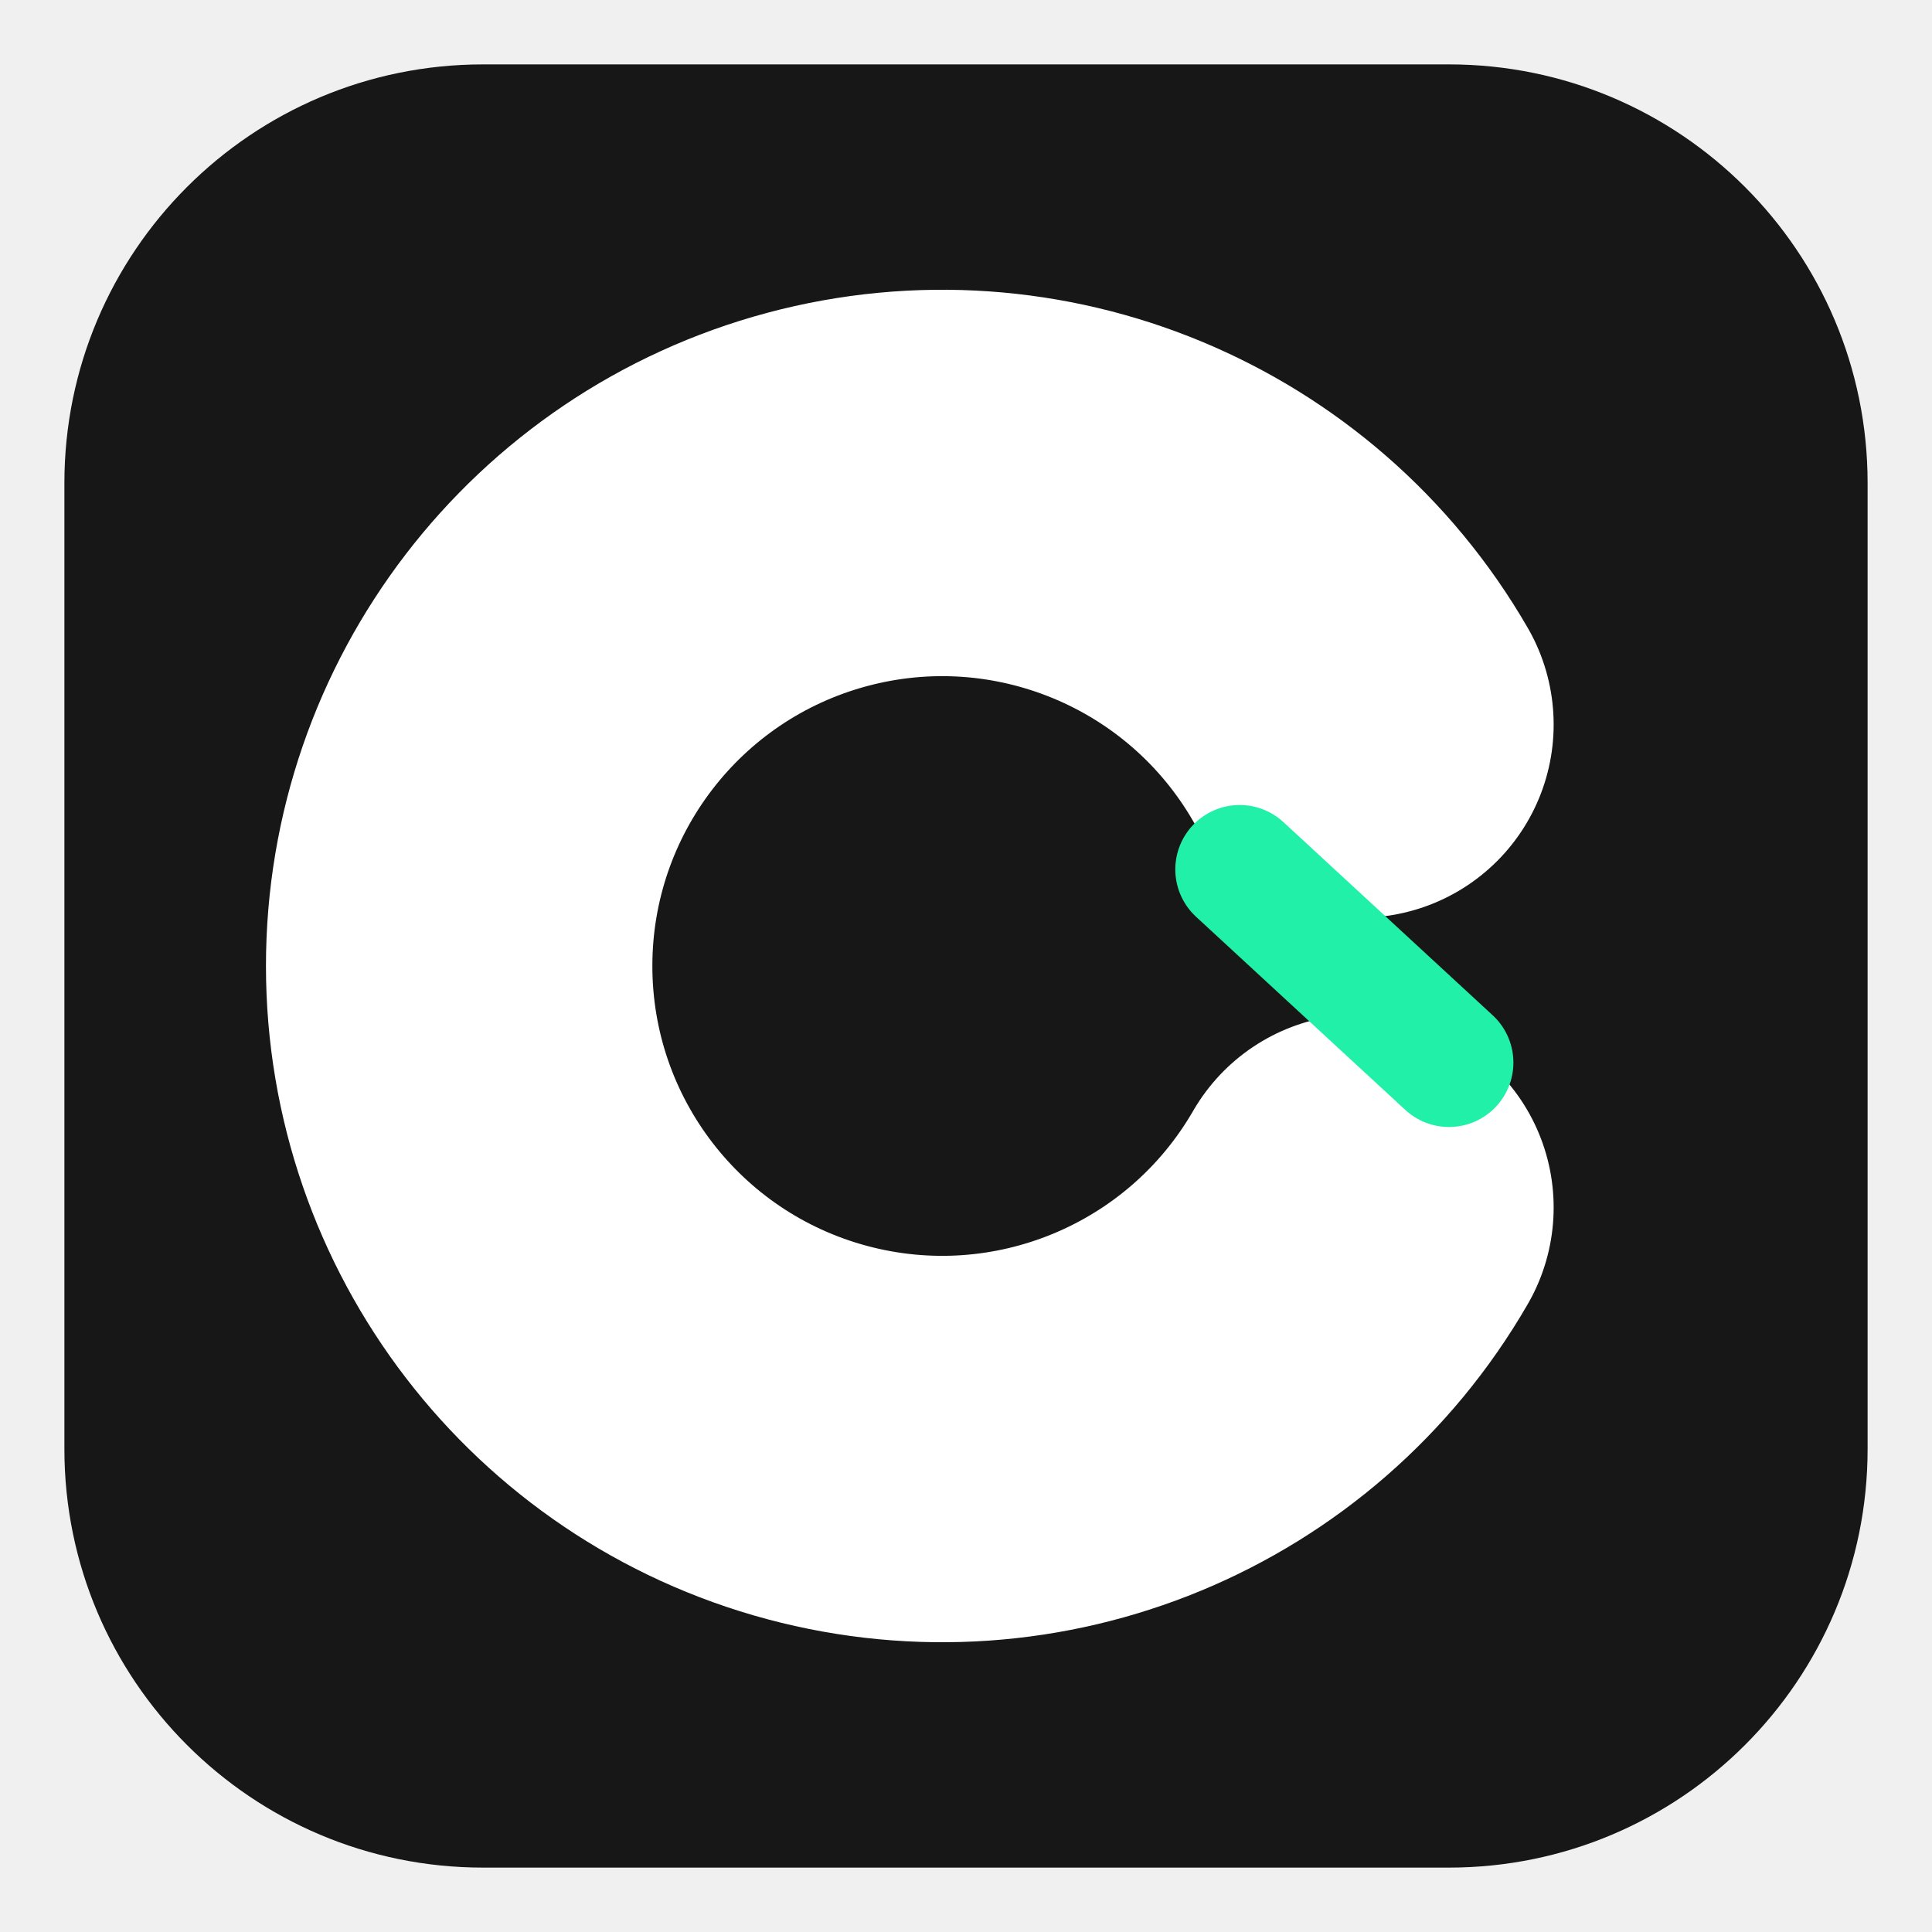
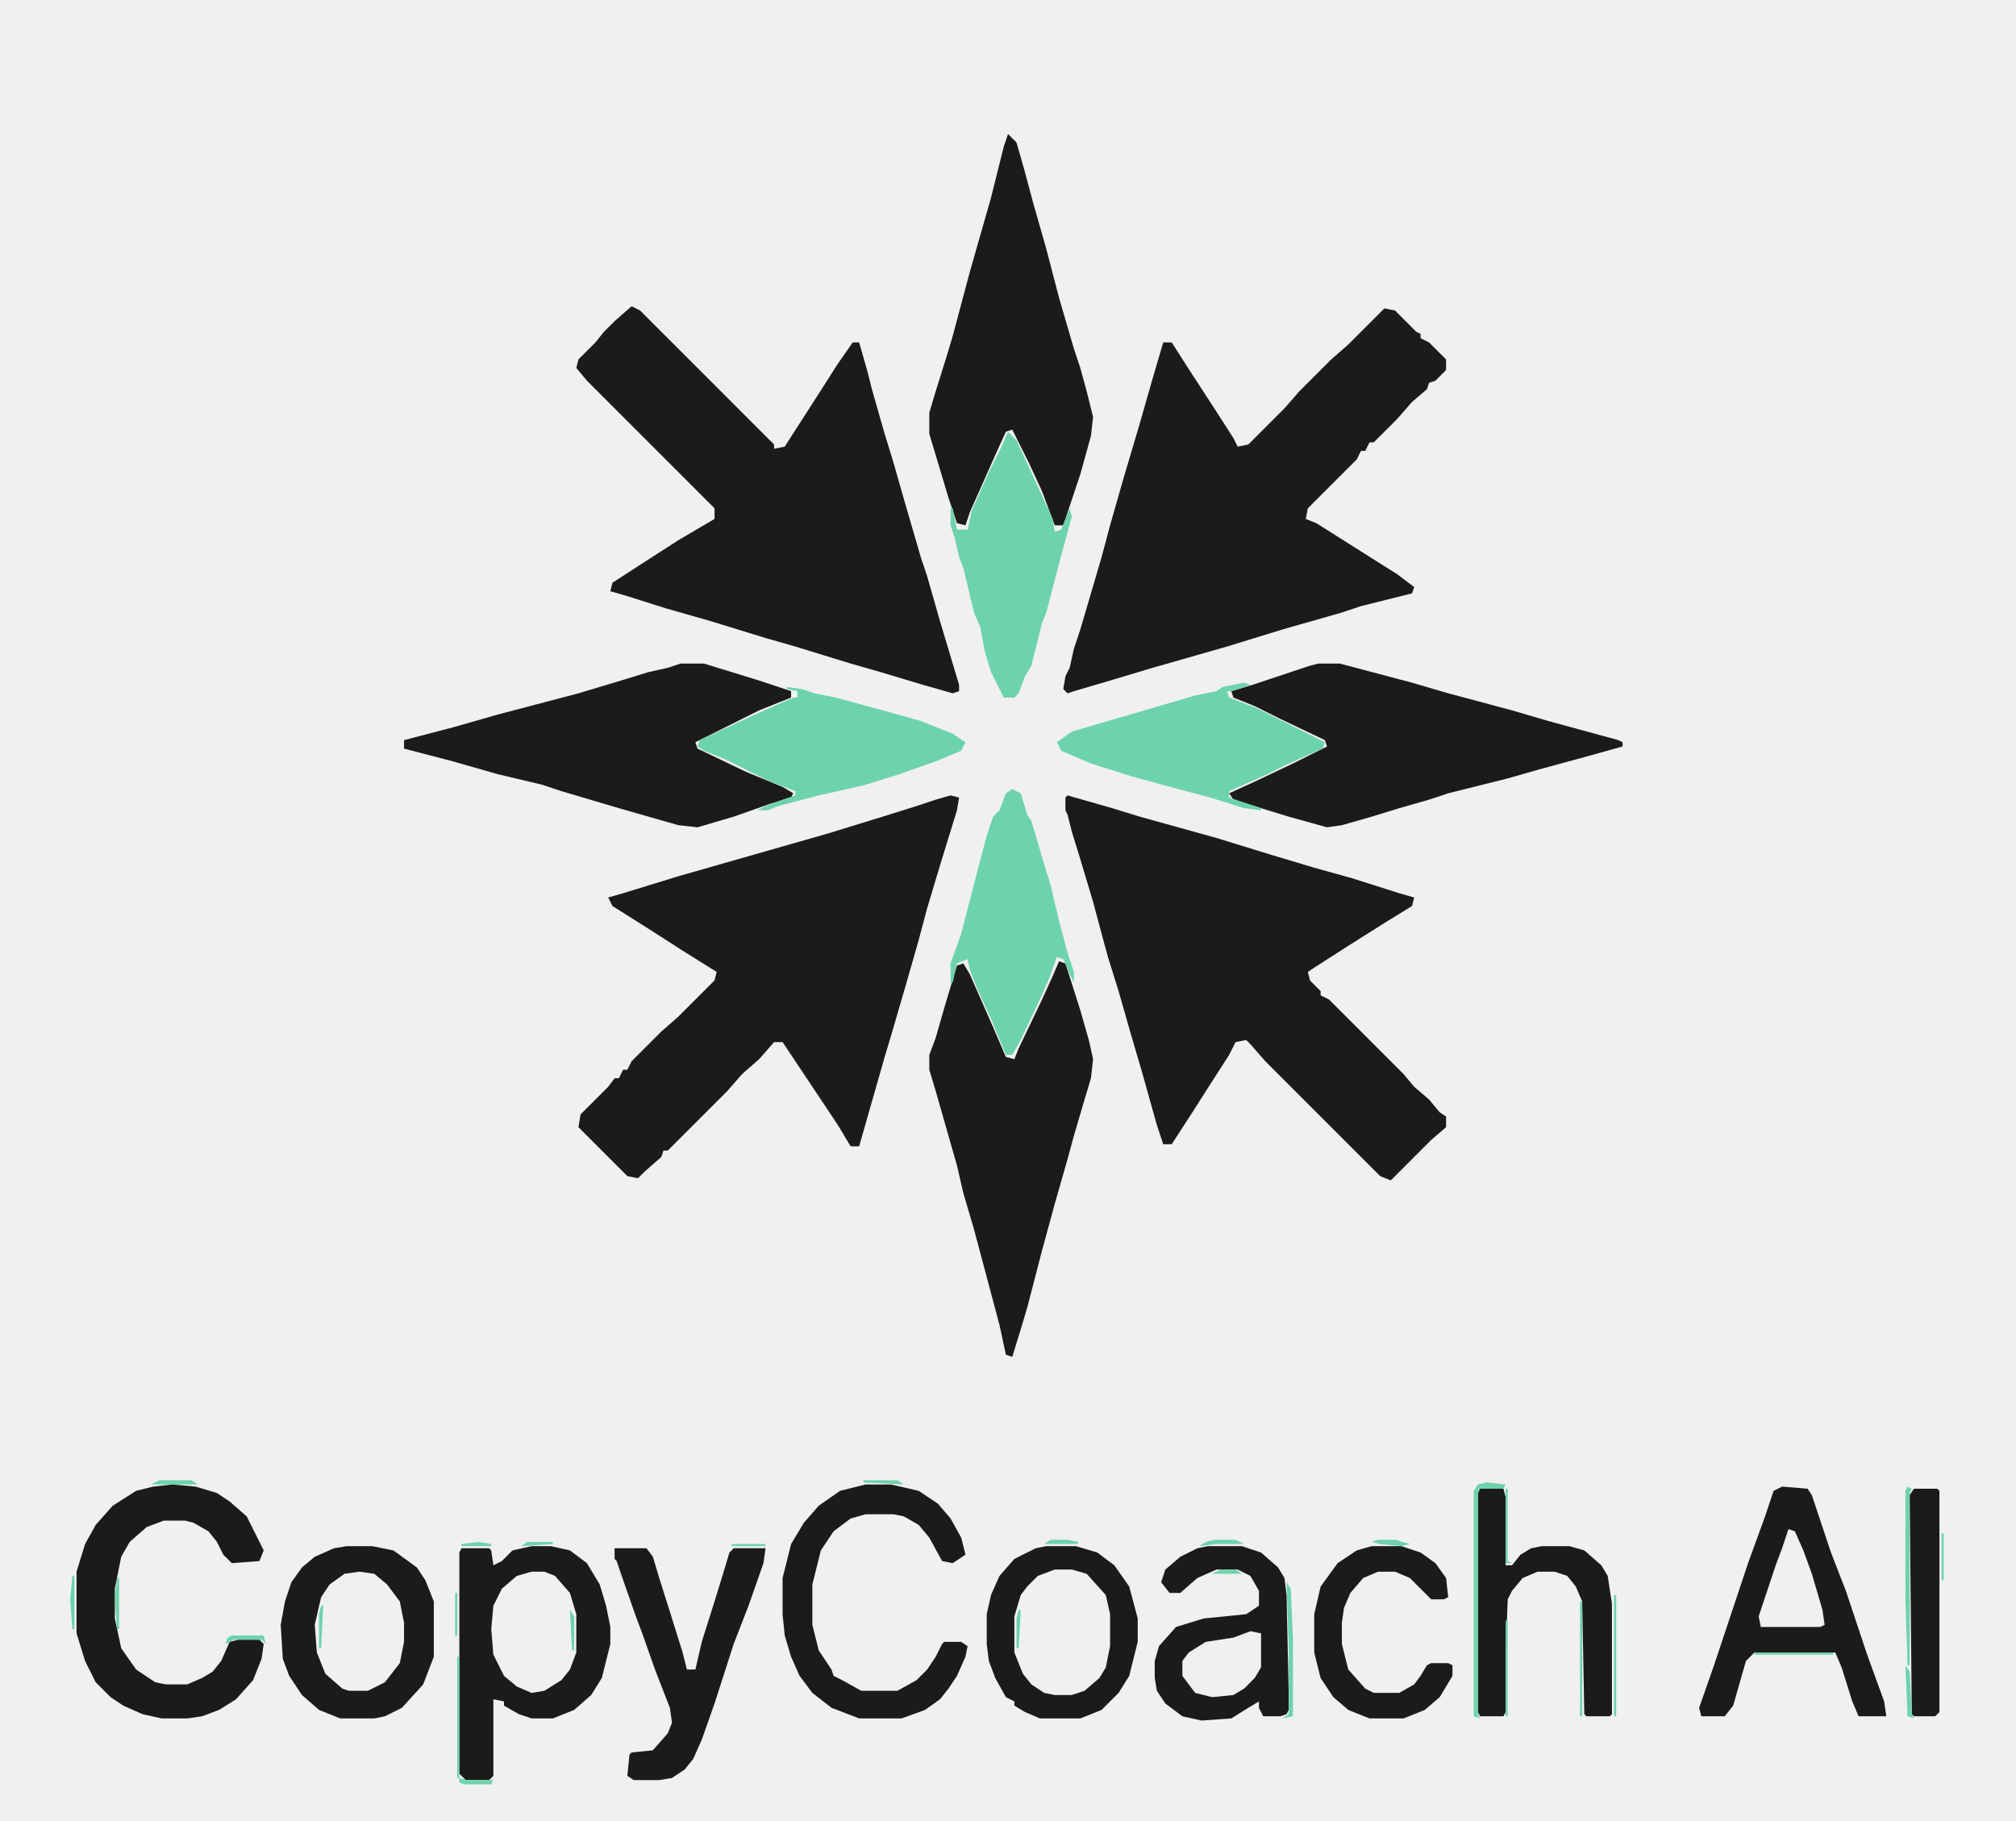
- <svg xmlns="http://www.w3.org/2000/svg" viewBox="0 0 120 120">
-   <rect x="4" y="4" width="112" height="112" rx="26" fill="#171717" />
-   <path d="M 84.5 45 A 30 30 0 1 0 84.5 75" fill="none" stroke="white" stroke-width="24" stroke-linecap="round" />
-   <line x1="77" y1="54" x2="90" y2="66" stroke="#21F1A8" stroke-width="8" stroke-linecap="round" />
+ <svg xmlns="http://www.w3.org/2000/svg" viewBox="0 0 237 214" width="237" height="214" fill="none">
+   <g transform="scale(0.25)">
+     <g fill="#1B1C19">
+       <path d="M0,0 L4,4 L8,18 L12,33 L18,54 L24,77 L31,101 L34,110 L37,121 L40,133 L39,142 L34,160 L26,184 L22,184 L16,168 L10,155 L2,139 L-1,140 L-6,151 L-14,169 L-18,178 L-20,184 L-24,183 L-28,171 L-34,151 L-37,141 L-37,131 L-34,121 L-29,105 L-26,95 L-18,65 L-12,44 L-8,30 L-2,6 Z " transform="translate(474,63)" />
+       <path d="M0,0 L4,2 L67,65 L67,67 L72,66 L81,52 L90,38 L97,27 L104,17 L107,17 L111,31 L113,39 L119,60 L123,73 L129,94 L136,118 L139,127 L145,148 L151,168 L154,178 L154,181 L151,182 L137,178 L117,172 L103,168 L90,164 L77,160 L63,156 L37,148 L16,142 L-3,136 L-10,134 L-9,130 L8,119 L22,110 L39,100 L39,95 L-21,35 L-26,29 L-25,25 L-17,17 L-13,12 L-8,7 Z " transform="translate(297,144)" />
+       <path d="M0,0 L5,1 L15,11 L17,12 L17,14 L21,16 L29,24 L29,29 L24,34 L21,35 L20,38 L13,44 L6,52 L-5,63 L-7,63 L-9,67 L-11,67 L-13,71 L-36,94 L-37,99 L-32,101 L-13,113 L6,125 L14,131 L13,134 L-11,140 L-20,143 L-34,147 L-48,151 L-61,155 L-74,159 L-95,165 L-109,169 L-129,175 L-146,180 L-149,181 L-151,179 L-150,173 L-148,169 L-146,160 L-143,151 L-138,134 L-133,117 L-129,102 L-123,81 L-115,54 L-109,33 L-104,16 L-100,16 L-93,27 L-80,47 L-71,61 L-69,65 L-64,64 L-47,47 L-40,39 L-25,24 L-17,17 Z " transform="translate(651,145)" />
+       <path d="M0,0 L11,0 L24,4 L37,8 L52,13 L52,16 L37,22 L21,30 L7,37 L8,40 L31,51 L48,58 L53,61 L52,63 L42,66 L25,72 L8,77 L-1,76 L-15,72 L-29,68 L-56,60 L-65,57 L-86,52 L-107,46 L-130,40 L-130,36 L-107,30 L-86,24 L-48,14 L-28,8 L-15,4 L-6,2 Z " transform="translate(320,312)" />
+       <path d="M0,0 L10,0 L44,9 L61,14 L91,22 L108,27 L119,30 L141,36 L143,37 L143,39 L125,44 L103,50 L89,54 L61,61 L52,64 L38,68 L25,72 L11,76 L4,77 L-14,72 L-40,64 L-42,61 L-31,56 L-12,47 L4,39 L3,36 L-18,26 L-30,20 L-40,16 L-41,13 L-31,10 L-4,1 Z " transform="translate(620,312)" />
+       <path d="M0,0 L4,1 L3,7 L-5,33 L-11,53 L-15,68 L-21,89 L-28,113 L-31,123 L-35,137 L-39,151 L-43,165 L-47,165 L-53,155 L-61,143 L-79,116 L-83,116 L-90,124 L-98,131 L-105,139 L-133,167 L-135,167 L-136,170 L-144,177 L-147,180 L-152,179 L-175,156 L-174,150 L-161,137 L-158,133 L-156,133 L-154,129 L-152,129 L-150,125 L-136,111 L-128,104 L-111,87 L-110,83 L-126,73 L-140,64 L-159,52 L-161,48 L-154,46 L-141,42 L-128,38 L-107,32 L-93,28 L-79,24 L-58,18 L-32,10 L-16,5 L-7,2 Z " transform="translate(447,374)" />
+       <path d="M0,0 L21,6 L34,10 L70,20 L96,28 L116,34 L134,39 L156,46 L163,48 L162,52 L149,60 L130,72 L116,81 L113,83 L114,87 L119,92 L119,94 L123,96 L158,131 L163,137 L170,143 L175,149 L178,151 L178,156 L171,162 L166,167 L152,181 L147,179 L93,125 L86,117 L84,115 L79,116 L76,122 L67,136 L60,147 L49,164 L45,164 L42,155 L35,130 L30,113 L24,92 L19,76 L16,65 L12,50 L6,30 L2,17 L0,9 L-1,7 L-1,1 Z " transform="translate(502,374)" />
+       <path d="M0,0 L3,1 L10,23 L14,37 L16,46 L15,55 L12,65 L7,82 L4,93 L-2,114 L-8,136 L-15,163 L-18,173 L-22,186 L-25,185 L-28,171 L-32,156 L-36,141 L-40,126 L-45,109 L-48,96 L-54,75 L-58,61 L-61,51 L-61,44 L-58,36 L-54,22 L-48,2 L-45,1 L-42,6 L-31,31 L-25,45 L-21,46 L-19,41 L-8,18 L-3,7 Z " transform="translate(498,452)" />
+       <path d="M0,0 L12,0 L25,3 L34,9 L40,16 L45,25 L47,33 L41,37 L36,36 L30,25 L25,19 L18,15 L13,14 L0,14 L-7,16 L-15,22 L-21,31 L-25,47 L-25,66 L-22,78 L-16,87 L-15,90 L-11,92 L-2,97 L15,97 L24,92 L29,87 L33,81 L36,75 L37,74 L45,74 L48,76 L47,81 L43,90 L39,96 L35,101 L28,106 L17,110 L-3,110 L-16,105 L-25,98 L-31,90 L-35,81 L-38,71 L-39,61 L-39,44 L-35,28 L-29,18 L-22,10 L-12,3 Z " transform="translate(407,698)" />
+       <path d="M0,0 L11,1 L21,4 L27,8 L35,15 L43,31 L41,36 L28,37 L24,33 L21,27 L17,22 L10,18 L6,17 L-4,17 L-12,20 L-20,27 L-24,34 L-27,49 L-27,63 L-24,77 L-17,87 L-8,93 L-3,94 L7,94 L14,91 L19,88 L23,83 L27,74 L31,73 L41,73 L43,75 L42,82 L38,92 L30,101 L22,106 L14,109 L7,110 L-5,110 L-14,108 L-23,104 L-29,100 L-36,93 L-41,83 L-45,70 L-45,41 L-41,28 L-36,19 L-28,10 L-17,3 L-9,1 Z " transform="translate(81,698)" />
+       <path d="M0,0 L11,0 L12,4 L12,36 L15,36 L19,31 L24,28 L29,27 L42,27 L49,29 L57,36 L60,41 L62,54 L62,106 L61,107 L50,107 L49,106 L48,53 L45,46 L41,41 L35,39 L27,39 L20,42 L15,48 L13,52 L12,77 L12,105 L11,107 L0,107 L-1,105 L-1,2 Z " transform="translate(696,700)" />
+       <path d="M0,0 L12,1 L14,4 L17,13 L23,31 L30,49 L40,79 L48,101 L49,108 L36,108 L33,101 L28,85 L25,78 L-13,78 L-17,82 L-23,103 L-27,108 L-38,108 L-39,104 L-32,84 L-20,48 L-16,36 L-8,14 L-4,2 Z M3,20 L0,29 L-3,37 L-11,61 L-10,66 L18,66 L20,65 L19,58 L14,41 L10,30 L6,21 Z " transform="translate(838,699)" />
+       <path d="M0,0 L11,0 L12,1 L12,105 L10,107 L0,107 L-1,106 L-2,3 Z " transform="translate(900,700)" />
+       <path d="M0,0 L12,0 L22,2 L33,10 L37,16 L41,26 L41,52 L36,65 L26,76 L18,80 L13,81 L-3,81 L-13,77 L-21,70 L-27,61 L-30,53 L-31,37 L-29,26 L-26,17 L-21,10 L-15,5 L-6,1 Z M6,12 L-1,13 L-8,18 L-12,24 L-15,37 L-14,50 L-10,60 L-2,67 L1,68 L10,68 L18,64 L25,55 L27,45 L27,36 L25,26 L19,18 L13,13 Z " transform="translate(163,727)" />
+       <path d="M0,0 L9,0 L18,2 L26,8 L32,18 L35,28 L37,38 L37,46 L33,62 L28,70 L20,77 L10,81 L0,81 L-6,79 L-13,75 L-13,73 L-18,72 L-18,108 L-20,110 L-31,110 L-34,107 L-34,3 L-33,1 L-20,1 L-19,2 L-18,9 L-14,7 L-9,2 Z M0,12 L-7,14 L-14,20 L-18,28 L-19,39 L-18,51 L-13,61 L-7,66 L0,69 L6,68 L14,63 L18,58 L21,50 L21,32 L18,22 L11,14 L6,12 Z " transform="translate(250,727)" />
+       <path d="M0,0 L14,0 L24,3 L32,9 L39,19 L43,34 L43,45 L39,61 L34,69 L29,74 L26,77 L16,81 L-3,81 L-10,78 L-15,75 L-15,73 L-19,71 L-24,62 L-27,54 L-28,46 L-28,32 L-26,23 L-22,14 L-15,6 L-5,1 Z M4,11 L-4,14 L-9,19 L-12,23 L-15,33 L-15,50 L-11,60 L-7,65 L-1,69 L4,70 L12,70 L18,68 L25,62 L28,57 L30,47 L30,32 L28,23 L19,13 L12,11 Z " transform="translate(492,727)" />
+       <path d="M0,0 L16,0 L25,3 L33,10 L36,15 L37,23 L38,70 L38,77 L37,79 L34,80 L26,80 L24,76 L24,73 L19,76 L11,81 L-3,82 L-12,80 L-20,74 L-24,68 L-25,62 L-25,54 L-23,47 L-15,38 L-2,34 L18,32 L24,28 L24,21 L20,14 L14,11 L4,11 L-5,15 L-13,22 L-18,22 L-22,17 L-20,11 L-13,5 L-5,1 Z M20,40 L12,43 L-1,45 L-9,50 L-12,54 L-12,61 L-6,69 L2,71 L12,70 L17,67 L22,62 L25,57 L25,41 Z " transform="translate(568,727)" />
+       <path d="M0,0 L14,0 L23,3 L30,8 L35,15 L36,24 L34,25 L28,25 L23,20 L18,15 L11,12 L3,12 L-4,15 L-10,22 L-13,29 L-14,36 L-14,46 L-11,58 L-3,67 L1,69 L13,69 L20,65 L23,61 L26,56 L28,55 L36,55 L38,56 L38,61 L32,71 L25,77 L15,81 L-1,81 L-11,77 L-18,71 L-24,62 L-27,50 L-27,32 L-24,19 L-16,8 L-7,2 Z " transform="translate(645,727)" />
+       <path d="M0,0 L15,0 L18,4 L21,14 L27,33 L32,49 L34,57 L38,57 L41,44 L47,25 L51,12 L54,2 L56,0 L71,0 L70,7 L63,27 L56,45 L47,73 L41,90 L37,99 L33,104 L27,108 L21,109 L9,109 L6,107 L7,97 L8,96 L18,95 L25,87 L27,82 L26,75 L19,57 L13,40 L10,32 L3,12 L1,6 L0,5 Z " transform="translate(289,728)" />
+     </g>
+     <g fill="#6DD3AD">
+       <path d="M0,0 L4,4 L10,17 L21,41 L22,47 L25,46 L29,36 L30,40 L24,62 L18,85 L16,90 L14,98 L11,110 L8,115 L5,123 L3,125 L-2,125 L-8,113 L-11,103 L-13,92 L-16,85 L-21,64 L-23,59 L-25,50 L-27,44 L-27,36 L-26,36 L-24,46 L-19,46 L-17,37 L-13,28 L-9,19 L-3,7 Z " transform="translate(474,203)" />
+       <path d="M0,0 L3,1 L-6,4 L-8,4 L-7,7 L6,12 L22,20 L32,25 L38,28 L37,31 L30,34 L19,39 L11,43 L-7,51 L-7,54 L8,59 L8,60 L0,59 L-16,54 L-31,50 L-53,44 L-72,38 L-86,32 L-88,28 L-81,23 L-57,16 L-40,11 L-23,6 L-13,4 L-10,2 Z " transform="translate(585,321)" />
+       <path d="M0,0 L7,1 L13,3 L23,5 L45,11 L63,16 L78,22 L84,26 L82,30 L70,35 L53,41 L37,46 L24,49 L15,51 L-4,56 L-9,58 L-14,58 L-10,56 L-2,53 L4,51 L4,49 L-9,44 L-21,38 L-29,34 L-39,30 L-42,28 L-41,25 L-28,19 L-15,13 L3,5 L5,5 L5,2 L0,1 Z " transform="translate(370,323)" />
+       <path d="M0,0 L4,2 L7,12 L9,15 L14,32 L18,45 L22,62 L26,77 L29,86 L29,91 L27,87 L24,80 L21,79 L17,90 L12,101 L4,118 L0,125 L-3,125 L-10,108 L-16,95 L-20,85 L-21,80 L-26,82 L-28,91 L-29,91 L-29,82 L-24,68 L-16,37 L-12,22 L-9,13 L-6,10 L-3,2 Z " transform="translate(476,371)" />
+       <path d="M0,0 L15,0 L18,2 L-4,2 Z " transform="translate(75,696)" />
+       <path d="M0,0 L16,0 L19,2 L0,1 Z " transform="translate(406,696)" />
+       <path d="M0,0 L9,1 L8,3 L-3,3 L-4,5 L-4,109 L-3,111 L-6,110 L-6,4 L-4,1 Z " transform="translate(699,697)" />
+       <path d="M0,0 L2,1 L1,3 L1,84 L0,84 L-1,53 L-1,2 Z " transform="translate(897,699)" />
+       <path d="M0,0 L1,0 L1,34 L3,35 L0,35 Z " transform="translate(708,700)" />
+       <path d="M0,0 L1,0 L1,22 L0,22 Z " transform="translate(913,721)" />
+       <path d="M0,0 L8,0 L13,1 L13,2 L-3,2 Z " transform="translate(494,724)" />
+       <path d="M0,0 L10,0 L14,2 L1,2 L-7,3 L-4,1 Z " transform="translate(571,724)" />
+       <path d="M0,0 L8,0 L15,2 L11,3 L1,2 L-3,1 Z " transform="translate(648,724)" />
+       <path d="M0,0 L12,0 L12,1 L-3,2 Z " transform="translate(248,725)" />
+       <path d="M0,0 L6,1 L6,2 L-8,2 L-8,1 Z " transform="translate(225,725)" />
+       <path d="M0,0 L16,0 L16,1 L0,1 Z " transform="translate(344,726)" />
+       <path d="M0,0 L7,0 L10,2 L-4,2 Z " transform="translate(574,738)" />
+       <path d="M0,0 L1,0 L1,25 L0,25 L-1,11 Z " transform="translate(34,741)" />
+       <path d="M0,0 L1,0 L1,24 L0,24 L-1,9 Z " transform="translate(55,742)" />
+       <path d="M0,0 L2,3 L3,27 L3,63 L-2,64 L1,62 L1,31 Z " transform="translate(605,744)" />
+       <path d="M0,0 L1,0 L1,20 L0,20 Z " transform="translate(214,749)" />
+       <path d="M0,0 L1,0 L1,57 L0,57 Z " transform="translate(759,750)" />
+       <path d="M0,0 L1,0 L1,54 L0,54 Z " transform="translate(743,753)" />
+       <path d="M0,0 L1,0 L0,20 L-1,20 L-1,4 Z " transform="translate(151,755)" />
+       <path d="M0,0 L2,3 L2,19 L1,19 Z " transform="translate(268,757)" />
+       <path d="M0,0 L1,0 L0,18 L-1,18 L-1,4 Z " transform="translate(479,757)" />
+       <path d="M0,0 L1,0 L1,45 L0,45 Z " transform="translate(708,762)" />
+       <path d="M0,0 L15,0 L16,4 L14,2 L1,2 L-3,4 L-2,1 Z " transform="translate(109,769)" />
+       <path d="M0,0 L37,0 L37,1 L0,1 Z " transform="translate(825,777)" />
+       <path d="M0,0 L1,0 L1,57 L0,57 Z " transform="translate(215,779)" />
+       <path d="M0,0 L2,3 L3,23 L4,25 L1,24 Z " transform="translate(896,783)" />
+       <path d="M0,0 L3,1 L16,1 L15,3 L2,3 L0,2 Z " transform="translate(216,836)" />
+     </g>
+   </g>
</svg>
